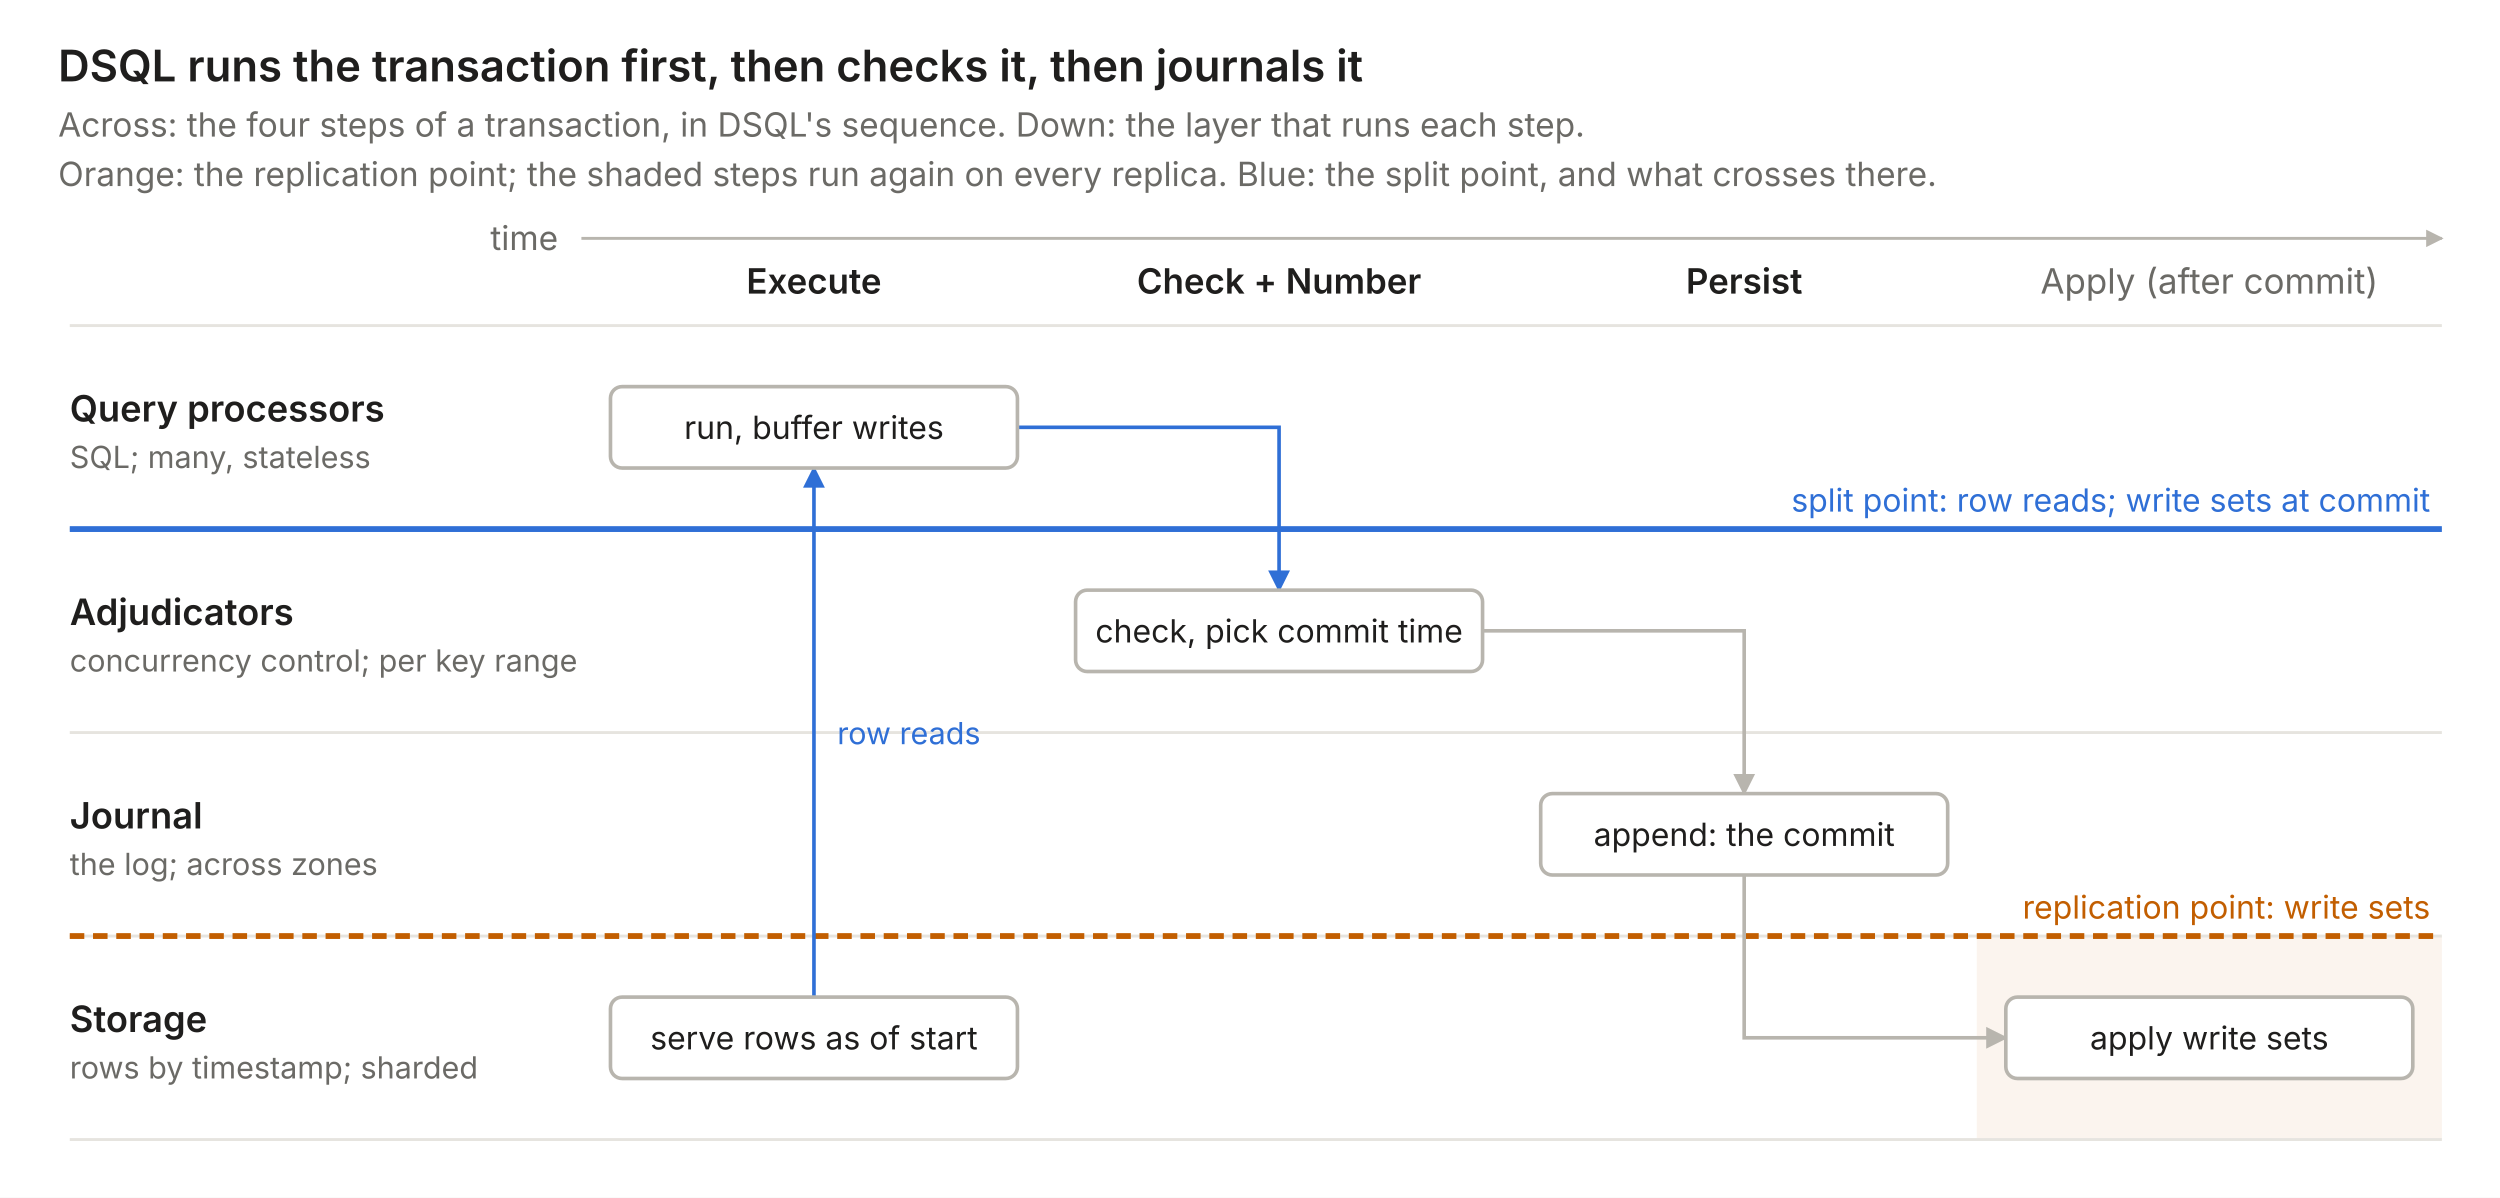
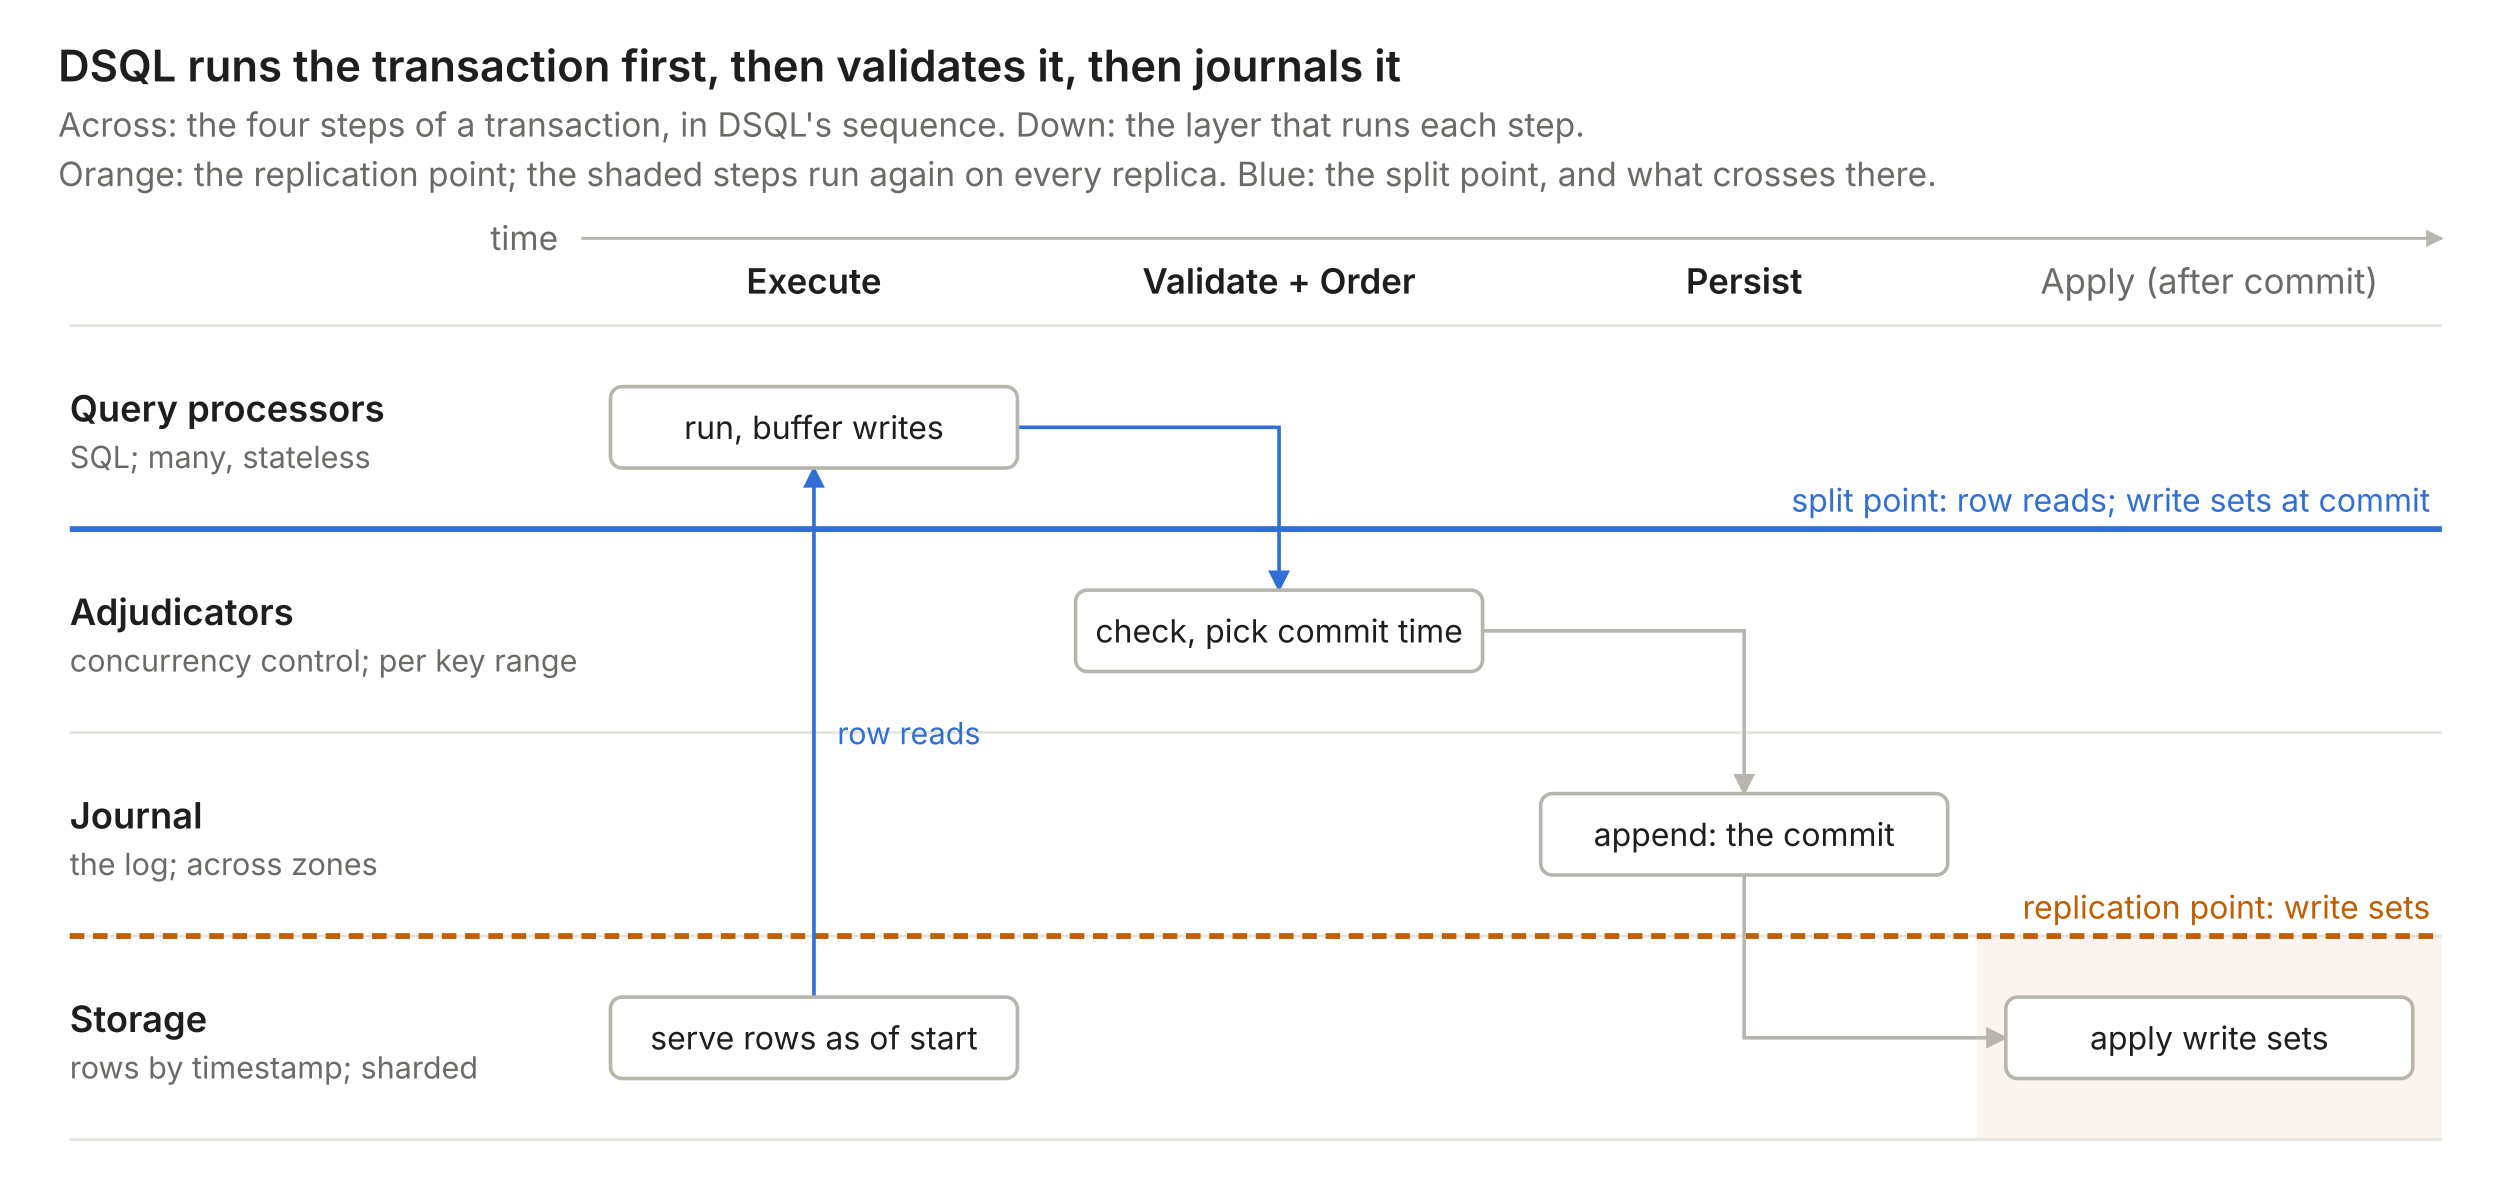
<svg xmlns="http://www.w3.org/2000/svg" width="860" height="412" font-family="Inter, 'Helvetica Neue', Arial, sans-serif" viewBox="0 0 860 412" role="img" aria-label="DSQL's steps over time and across layers. A query processor runs the transaction, reading rows from storage as of its start and buffering its writes. At commit, adjudicators check the write set for conflicts and pick a commit time. Appending to the journal is the commit. Each storage replica then applies the write sets." font-size="13">
  <rect width="100%" height="100%" fill="#ffffff" />
  <defs>
    <marker id="tl-grey" viewBox="0 0 10 10" refX="9" refY="5" markerWidth="6" markerHeight="6" orient="auto-start-reverse">
      <path d="M0 0L10 5L0 10z" fill="#b8b5ae" />
    </marker>
    <marker id="tl-blue" viewBox="0 0 10 10" refX="9" refY="5" markerWidth="6" markerHeight="6" orient="auto-start-reverse">
      <path d="M0 0L10 5L0 10z" fill="#2f6fd6" />
    </marker>
  </defs>
-   <text x="20" y="28" text-anchor="start" font-size="15" font-weight="600" fill="#1f1e1d">DSQL runs the transaction first, then checks it, then journals it</text>
+   <text x="20" y="28" text-anchor="start" font-size="15" font-weight="600" fill="#1f1e1d">DSQL runs the transaction first, then validates it, then journals it</text>
  <text x="20" y="47" text-anchor="start" font-size="11.5" font-weight="400" fill="#6b6a66">Across: the four steps of a transaction, in DSQL's sequence. Down: the layer that runs each step.</text>
  <text x="20" y="64" text-anchor="start" font-size="11.5" font-weight="400" fill="#6b6a66">Orange: the replication point; the shaded steps run again on every replica. Blue: the split point, and what crosses there.</text>
  <rect x="680" y="322" width="160" height="70" fill="#c25e00" fill-opacity="0.07" />
  <path d="M200 82H840" stroke="#b8b5ae" stroke-width="1" marker-end="url(#tl-grey)" />
  <text x="192" y="86" text-anchor="end" font-size="11.5" font-weight="400" fill="#6b6a66">time</text>
  <text x="280.0" y="101" text-anchor="middle" font-size="12" font-weight="600" fill="#1f1e1d">Execute</text>
-   <text x="440.0" y="101" text-anchor="middle" font-size="12" font-weight="600" fill="#1f1e1d">Check + Number</text>
+   <text x="440.0" y="101" text-anchor="middle" font-size="12" font-weight="600" fill="#1f1e1d">Validate + Order</text>
  <text x="600.0" y="101" text-anchor="middle" font-size="12" font-weight="600" fill="#1f1e1d">Persist</text>
  <text x="760.0" y="101" text-anchor="middle" font-size="12" font-weight="400" fill="#6b6a66">Apply (after commit)</text>
  <line x1="24" y1="112" x2="840" y2="112" stroke="#e6e4df" stroke-width="1" />
  <text x="24" y="145" text-anchor="start" font-size="12.5" font-weight="600" fill="#1f1e1d">Query processors</text>
  <text x="24" y="161" text-anchor="start" font-size="10.5" font-weight="400" fill="#6b6a66">SQL; many, stateless</text>
  <line x1="24" y1="182" x2="840" y2="182" stroke="#e6e4df" stroke-width="1" />
  <text x="24" y="215" text-anchor="start" font-size="12.5" font-weight="600" fill="#1f1e1d">Adjudicators</text>
  <text x="24" y="231" text-anchor="start" font-size="10.5" font-weight="400" fill="#6b6a66">concurrency control; per key range</text>
  <line x1="24" y1="252" x2="840" y2="252" stroke="#e6e4df" stroke-width="1" />
  <text x="24" y="285" text-anchor="start" font-size="12.5" font-weight="600" fill="#1f1e1d">Journal</text>
  <text x="24" y="301" text-anchor="start" font-size="10.5" font-weight="400" fill="#6b6a66">the log; across zones</text>
  <line x1="24" y1="322" x2="840" y2="322" stroke="#e6e4df" stroke-width="1" />
  <text x="24" y="355" text-anchor="start" font-size="12.5" font-weight="600" fill="#1f1e1d">Storage</text>
  <text x="24" y="371" text-anchor="start" font-size="10.5" font-weight="400" fill="#6b6a66">rows by timestamp; sharded</text>
  <line x1="24" y1="392" x2="840" y2="392" stroke="#e6e4df" stroke-width="1" />
  <line x1="24" y1="322" x2="840" y2="322" stroke="#c25e00" stroke-width="2" stroke-dasharray="5 3" />
  <text x="836" y="316" text-anchor="end" font-size="11" font-weight="400" fill="#c25e00">replication point: write sets</text>
  <line x1="24" y1="182" x2="840" y2="182" stroke="#2f6fd6" stroke-width="2" />
  <text x="836" y="176" text-anchor="end" font-size="11" font-weight="400" fill="#2f6fd6">split point: row reads; write sets at commit</text>
  <path d="M280.0 343.0V161.0" fill="none" stroke="#2f6fd6" stroke-width="1.25" marker-end="url(#tl-blue)" />
  <path d="M350.0 147.0H440.0V203.0" fill="none" stroke="#2f6fd6" stroke-width="1.25" marker-end="url(#tl-blue)" />
  <path d="M510.0 217.0H600.0V273.0" fill="none" stroke="#b8b5ae" stroke-width="1.25" marker-end="url(#tl-grey)" />
  <path d="M600.0 301.0V357.0H690.0" fill="none" stroke="#b8b5ae" stroke-width="1.25" marker-end="url(#tl-grey)" />
  <rect x="210.0" y="133.0" width="140" height="28" rx="4" fill="#ffffff" stroke="#b8b5ae" stroke-width="1.25" />
  <text x="280.0" y="151.0" text-anchor="middle" font-size="11" font-weight="400" fill="#1f1e1d">run, buffer writes</text>
  <rect x="210.0" y="343.0" width="140" height="28" rx="4" fill="#ffffff" stroke="#b8b5ae" stroke-width="1.25" />
  <text x="280.0" y="361.0" text-anchor="middle" font-size="11" font-weight="400" fill="#1f1e1d">serve rows as of start</text>
  <rect x="370.0" y="203.0" width="140" height="28" rx="4" fill="#ffffff" stroke="#b8b5ae" stroke-width="1.25" />
  <text x="440.0" y="221.0" text-anchor="middle" font-size="11" font-weight="400" fill="#1f1e1d">check, pick commit time</text>
  <rect x="530.0" y="273.0" width="140" height="28" rx="4" fill="#ffffff" stroke="#b8b5ae" stroke-width="1.25" />
  <text x="600.0" y="291.0" text-anchor="middle" font-size="11" font-weight="400" fill="#1f1e1d">append: the commit</text>
  <rect x="690.0" y="343.0" width="140" height="28" rx="4" fill="#ffffff" stroke="#b8b5ae" stroke-width="1.25" />
  <text x="760.0" y="361.0" text-anchor="middle" font-size="11" font-weight="400" fill="#1f1e1d">apply write sets</text>
  <text x="288" y="256" text-anchor="start" font-size="10.5" font-weight="400" fill="#2f6fd6">row reads</text>
</svg>
